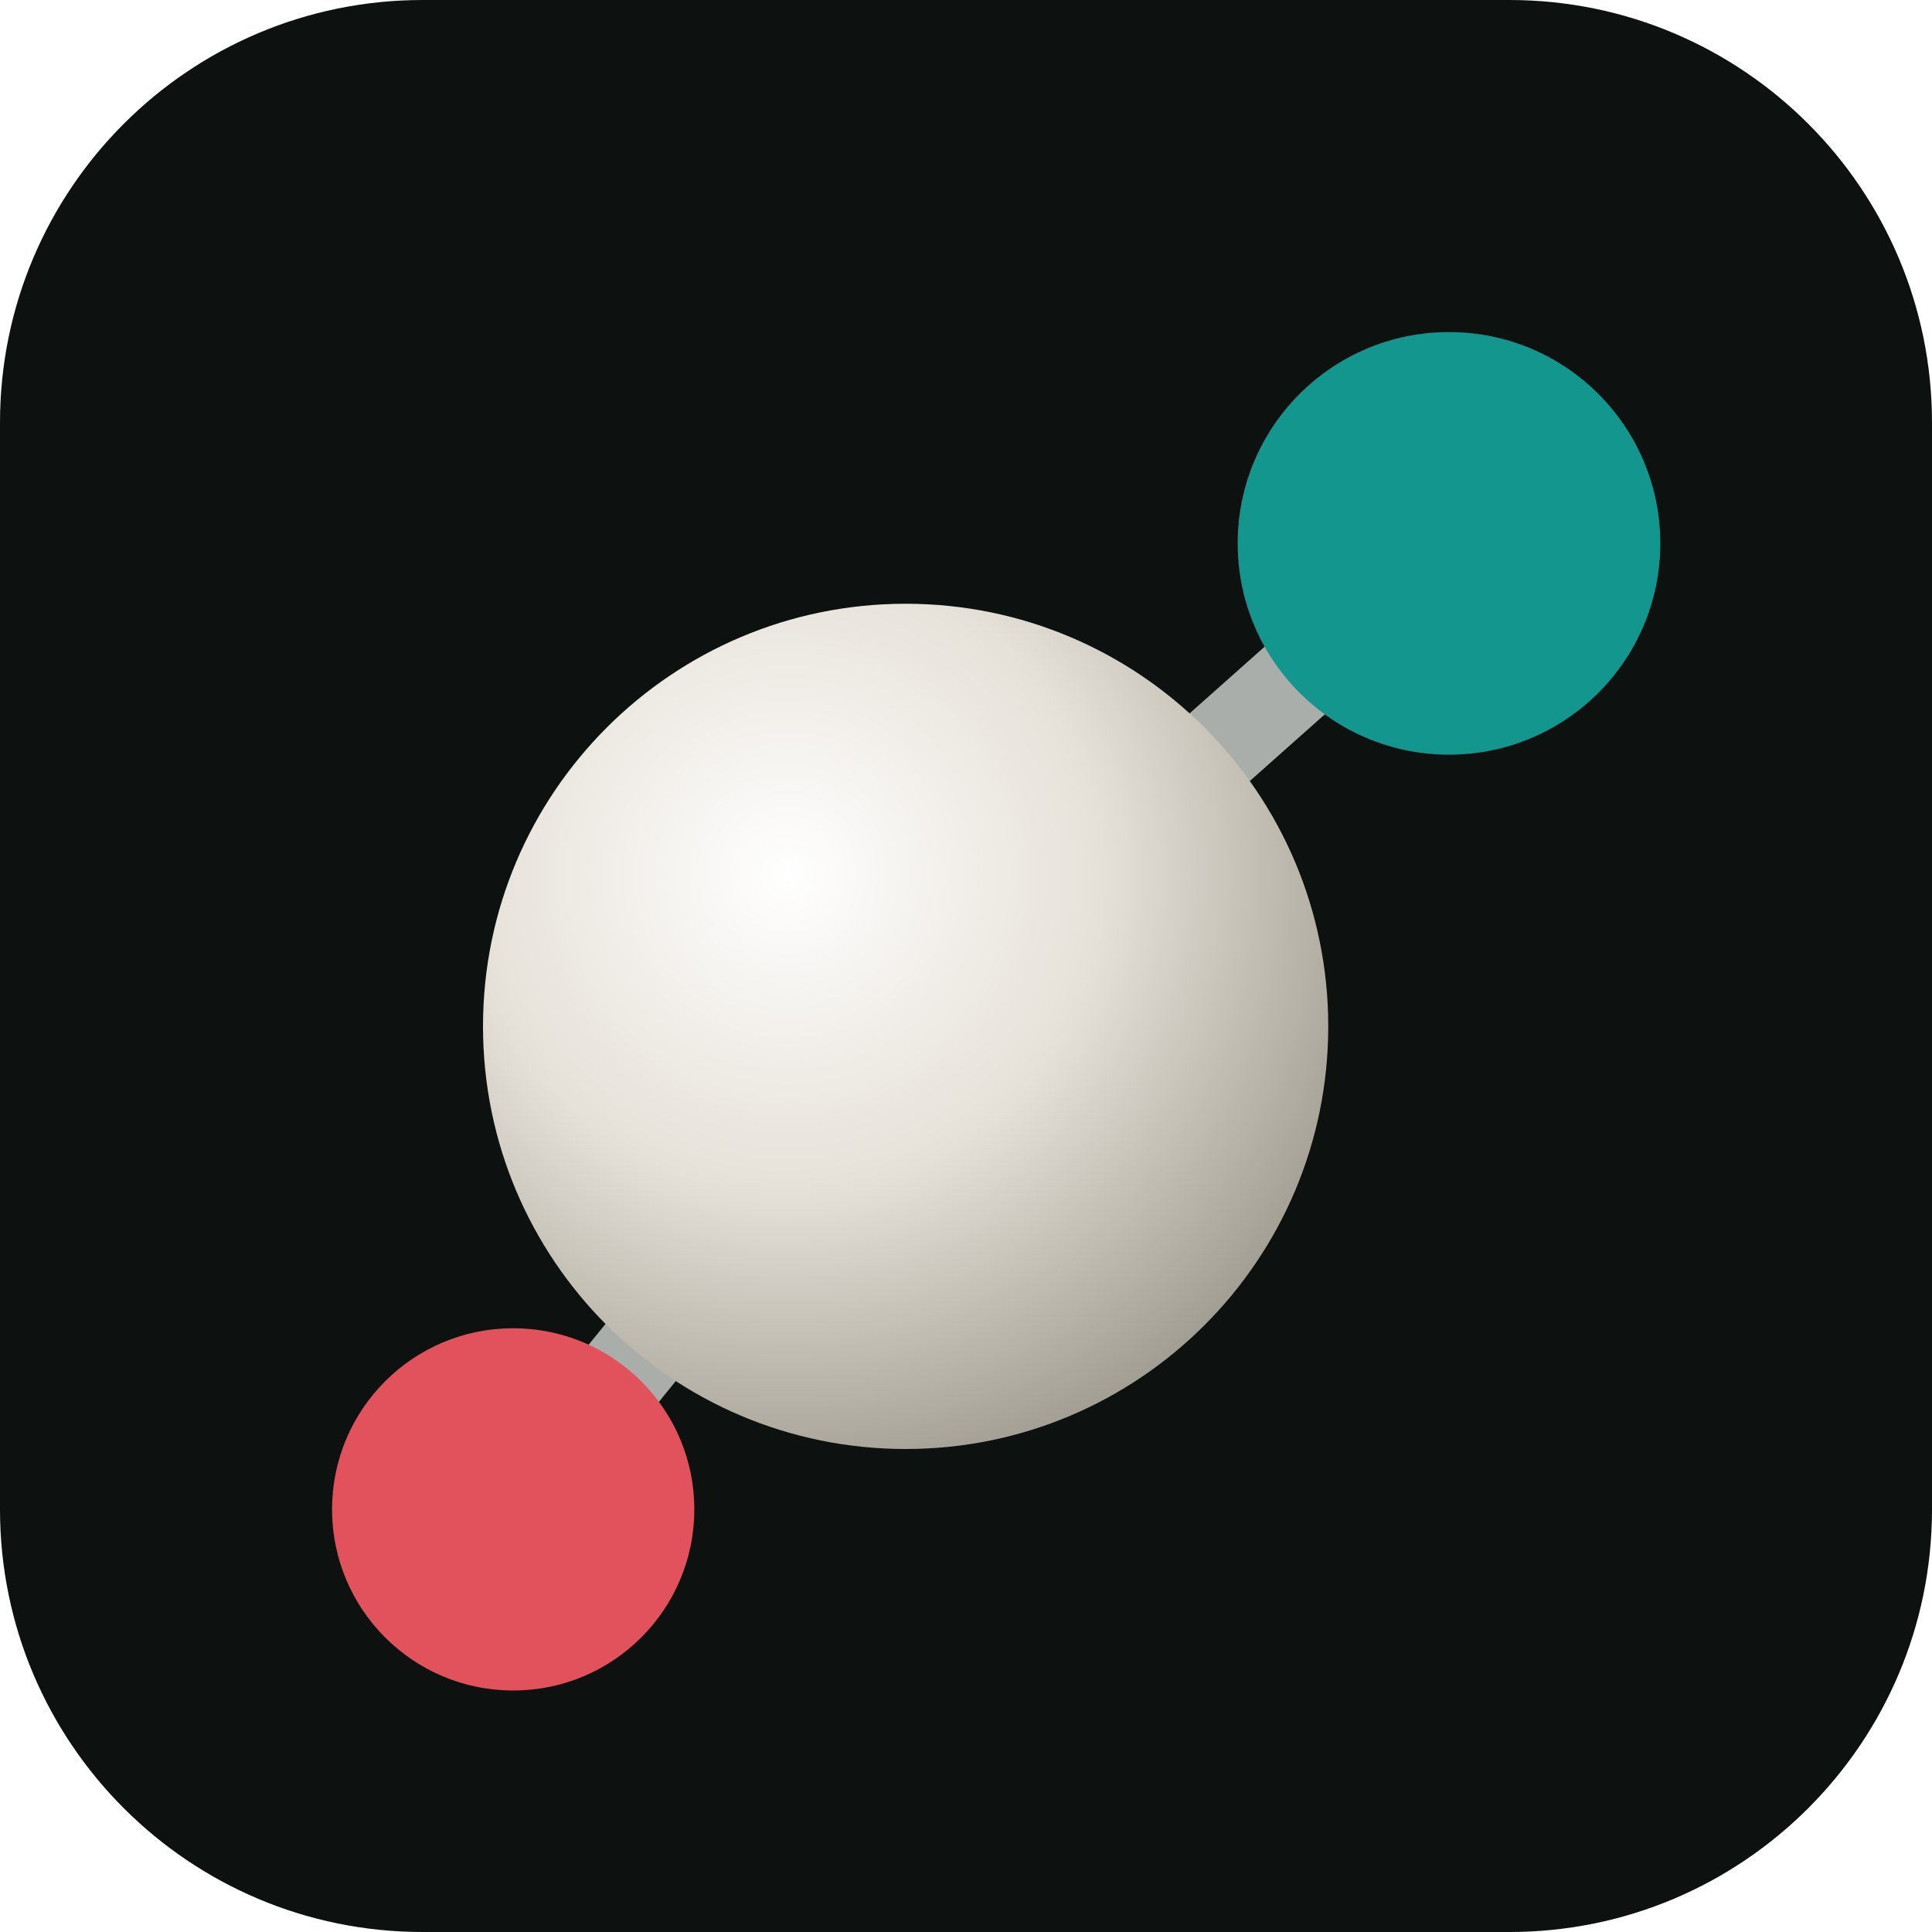
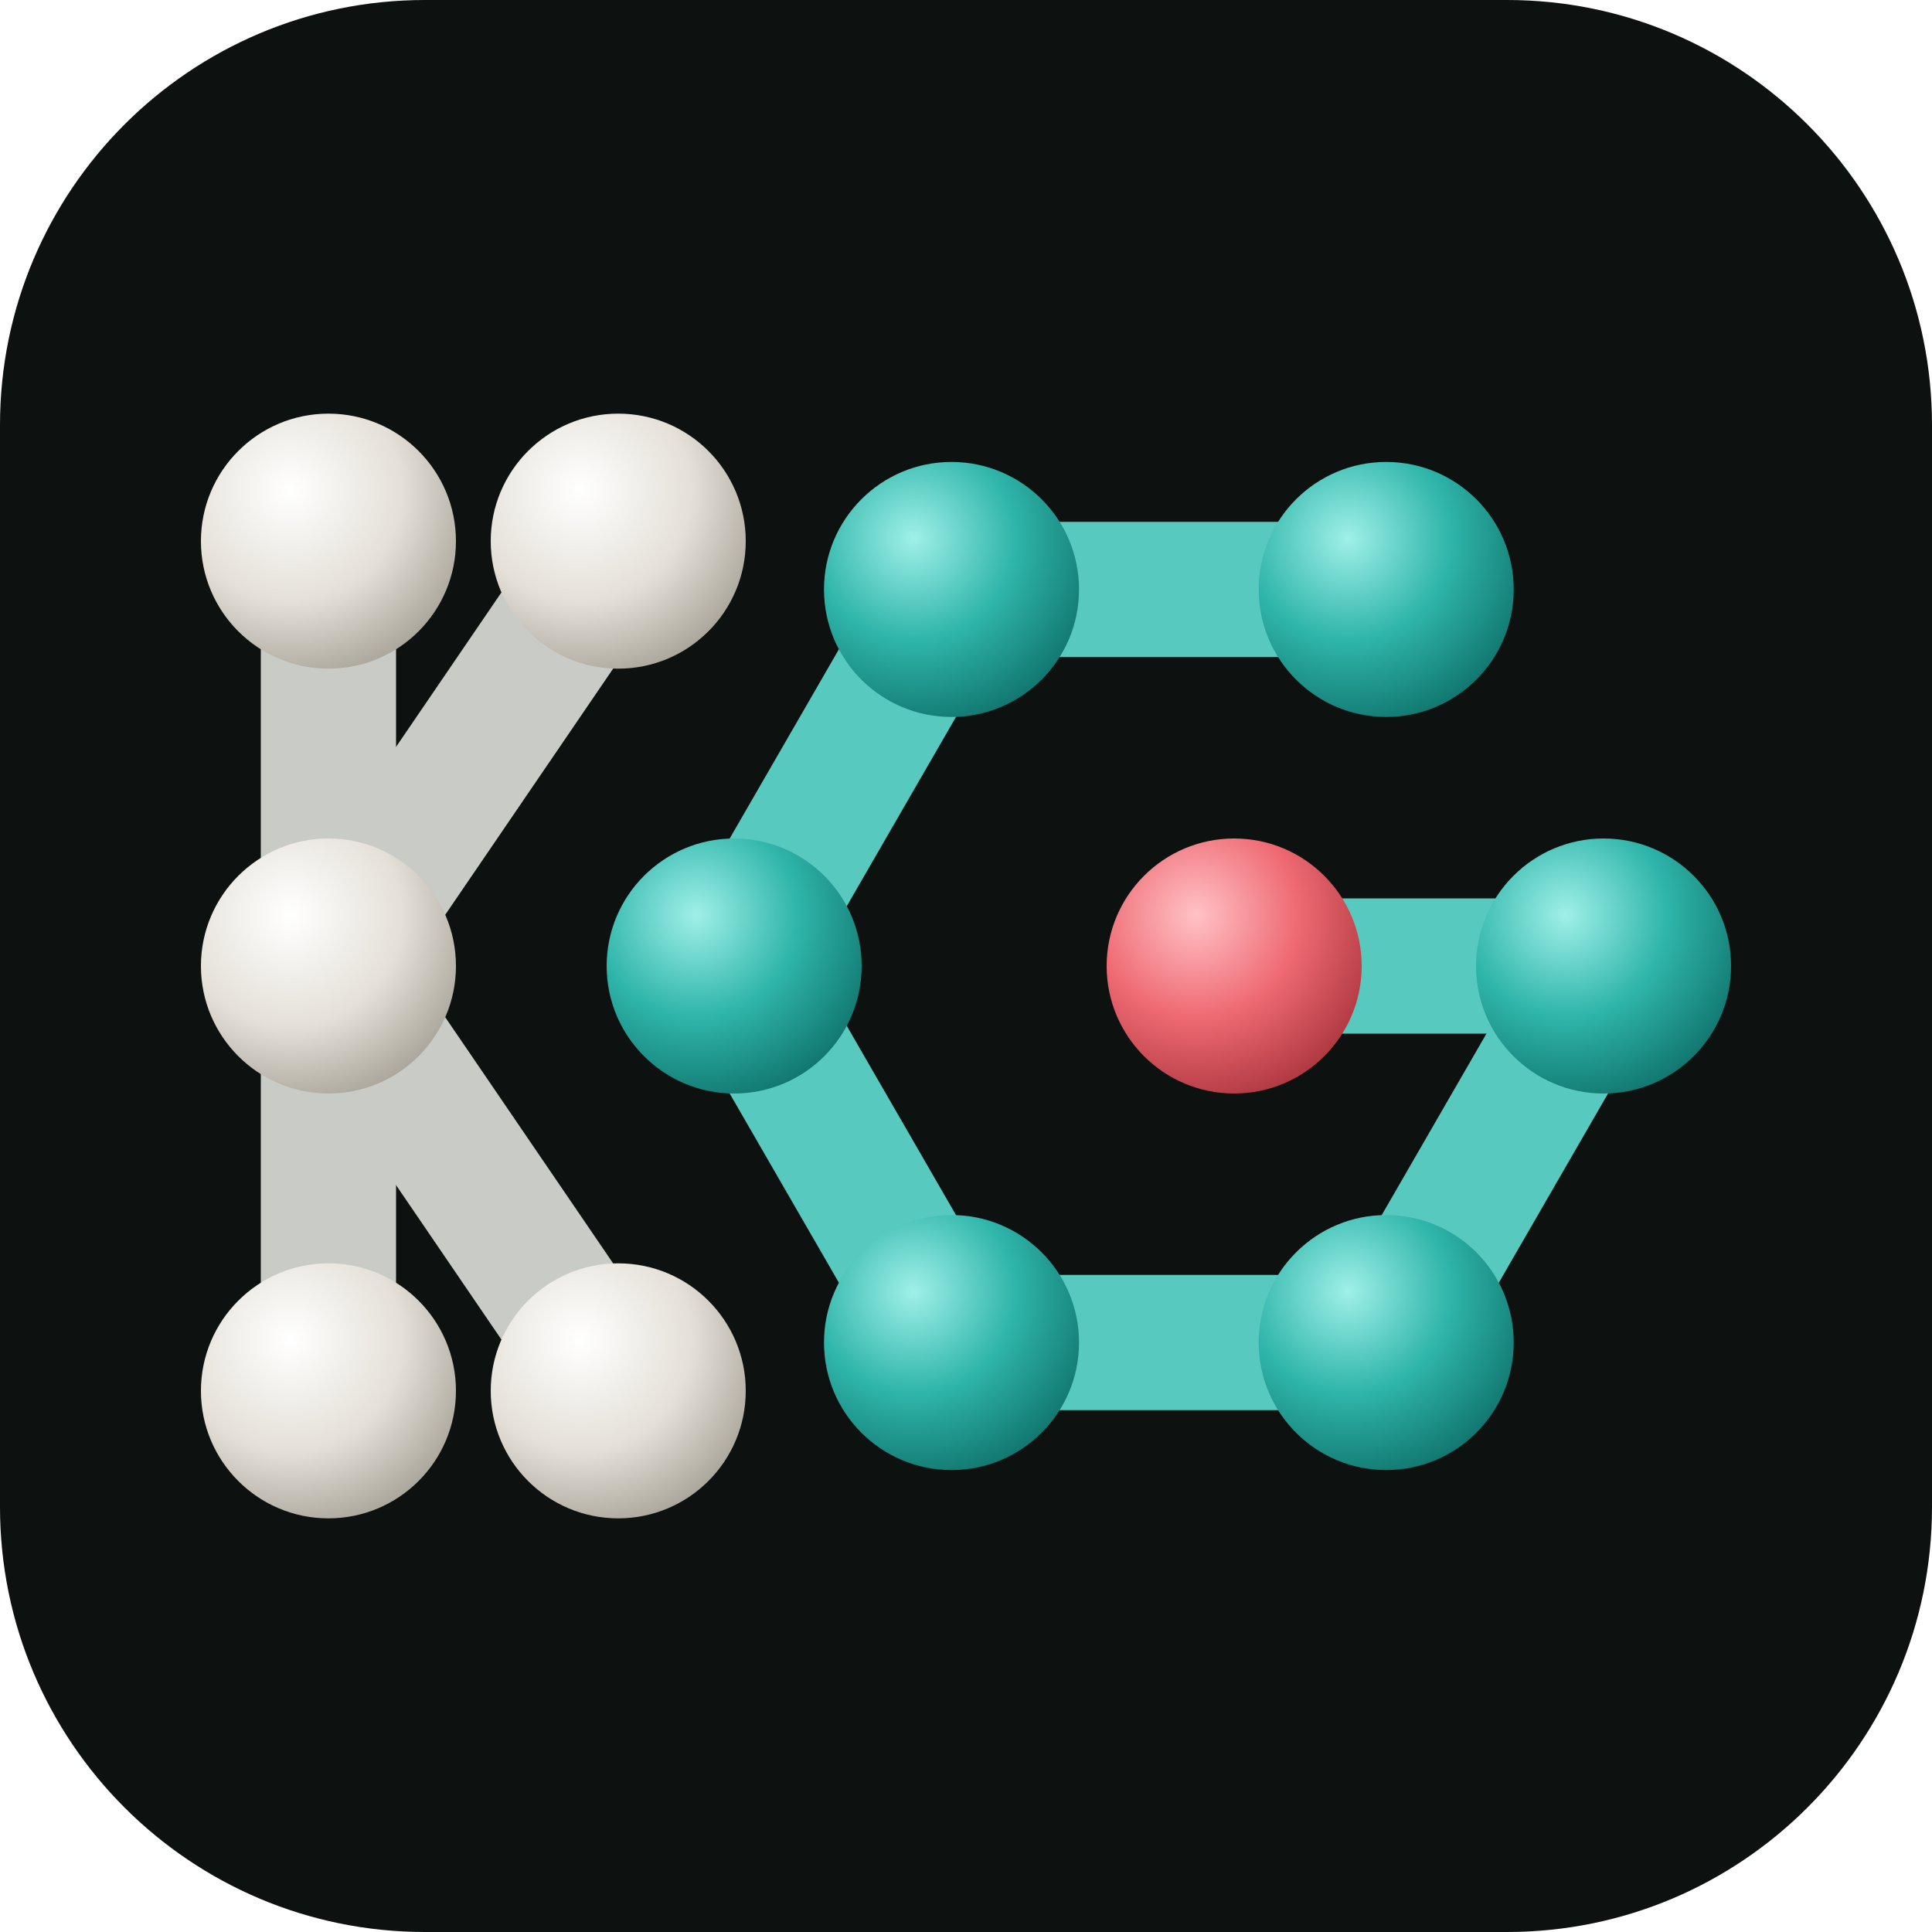
- <svg xmlns="http://www.w3.org/2000/svg" viewBox="0 0 64 64">
+ <svg xmlns="http://www.w3.org/2000/svg" viewBox="0 0 100 100">
  <defs>
-     <radialGradient id="pearl" cx="0.36" cy="0.32" r="0.75">
+     <radialGradient id="p" cx="0.35" cy="0.3" r="0.8">
      <stop offset="0" stop-color="#ffffff" />
-       <stop offset="0.5" stop-color="#e6e1d8" />
-       <stop offset="1" stop-color="#9f9a8f" />
+       <stop offset="0.55" stop-color="#e4e0d8" />
+       <stop offset="1" stop-color="#a39e93" />
+     </radialGradient>
+     <radialGradient id="t" cx="0.35" cy="0.3" r="0.8">
+       <stop offset="0" stop-color="#9ff0e8" />
+       <stop offset="0.5" stop-color="#2fb5aa" />
+       <stop offset="1" stop-color="#0d6f68" />
+     </radialGradient>
+     <radialGradient id="c" cx="0.35" cy="0.3" r="0.8">
+       <stop offset="0" stop-color="#ffc2c6" />
+       <stop offset="0.5" stop-color="#ef6a73" />
+       <stop offset="1" stop-color="#a8323b" />
    </radialGradient>
  </defs>
-   <rect width="64" height="64" rx="14" fill="#0d110f" />
-   <line x1="30" y1="34" x2="48" y2="18" stroke="#a9aeaa" stroke-width="3" />
-   <line x1="30" y1="34" x2="17" y2="50" stroke="#a9aeaa" stroke-width="3" />
-   <circle cx="30" cy="34" r="14" fill="url(#pearl)" />
-   <circle cx="48" cy="18" r="7" fill="#13968d" />
-   <circle cx="17" cy="50" r="6" fill="#e2525c" />
+   <rect width="100" height="100" rx="22" fill="#0d110f" />
+   <g stroke-width="7.0" stroke-linecap="round">
+     <line x1="17.0" y1="28.01" x2="17.0" y2="50" stroke="#c9ccc6" />
+     <line x1="17.0" y1="50" x2="17.0" y2="71.99" stroke="#c9ccc6" />
+     <line x1="17.0" y1="50" x2="32.0" y2="28.01" stroke="#c9ccc6" />
+     <line x1="17.0" y1="50" x2="32.0" y2="71.99" stroke="#c9ccc6" />
+     <line x1="71.75" y1="30.51" x2="49.25" y2="30.51" stroke="#58c9bf" />
+     <line x1="49.25" y1="30.51" x2="38.0" y2="50" stroke="#58c9bf" />
+     <line x1="38.0" y1="50" x2="49.25" y2="69.49" stroke="#58c9bf" />
+     <line x1="49.25" y1="69.49" x2="71.75" y2="69.49" stroke="#58c9bf" />
+     <line x1="71.75" y1="69.49" x2="83.0" y2="50" stroke="#58c9bf" />
+     <line x1="83.0" y1="50" x2="63.88" y2="50" stroke="#58c9bf" />
+   </g>
+   <circle cx="17.0" cy="28.01" r="6.6" fill="url(#p)" />
+   <circle cx="17.0" cy="50" r="6.6" fill="url(#p)" />
+   <circle cx="17.0" cy="71.99" r="6.6" fill="url(#p)" />
+   <circle cx="32.0" cy="28.01" r="6.6" fill="url(#p)" />
+   <circle cx="32.0" cy="71.99" r="6.6" fill="url(#p)" />
+   <circle cx="38.0" cy="50" r="6.6" fill="url(#t)" />
+   <circle cx="49.25" cy="30.51" r="6.6" fill="url(#t)" />
+   <circle cx="71.75" cy="30.51" r="6.6" fill="url(#t)" />
+   <circle cx="49.25" cy="69.49" r="6.6" fill="url(#t)" />
+   <circle cx="71.75" cy="69.49" r="6.6" fill="url(#t)" />
+   <circle cx="83.0" cy="50" r="6.6" fill="url(#t)" />
+   <circle cx="63.88" cy="50" r="6.6" fill="url(#c)" />
</svg>
